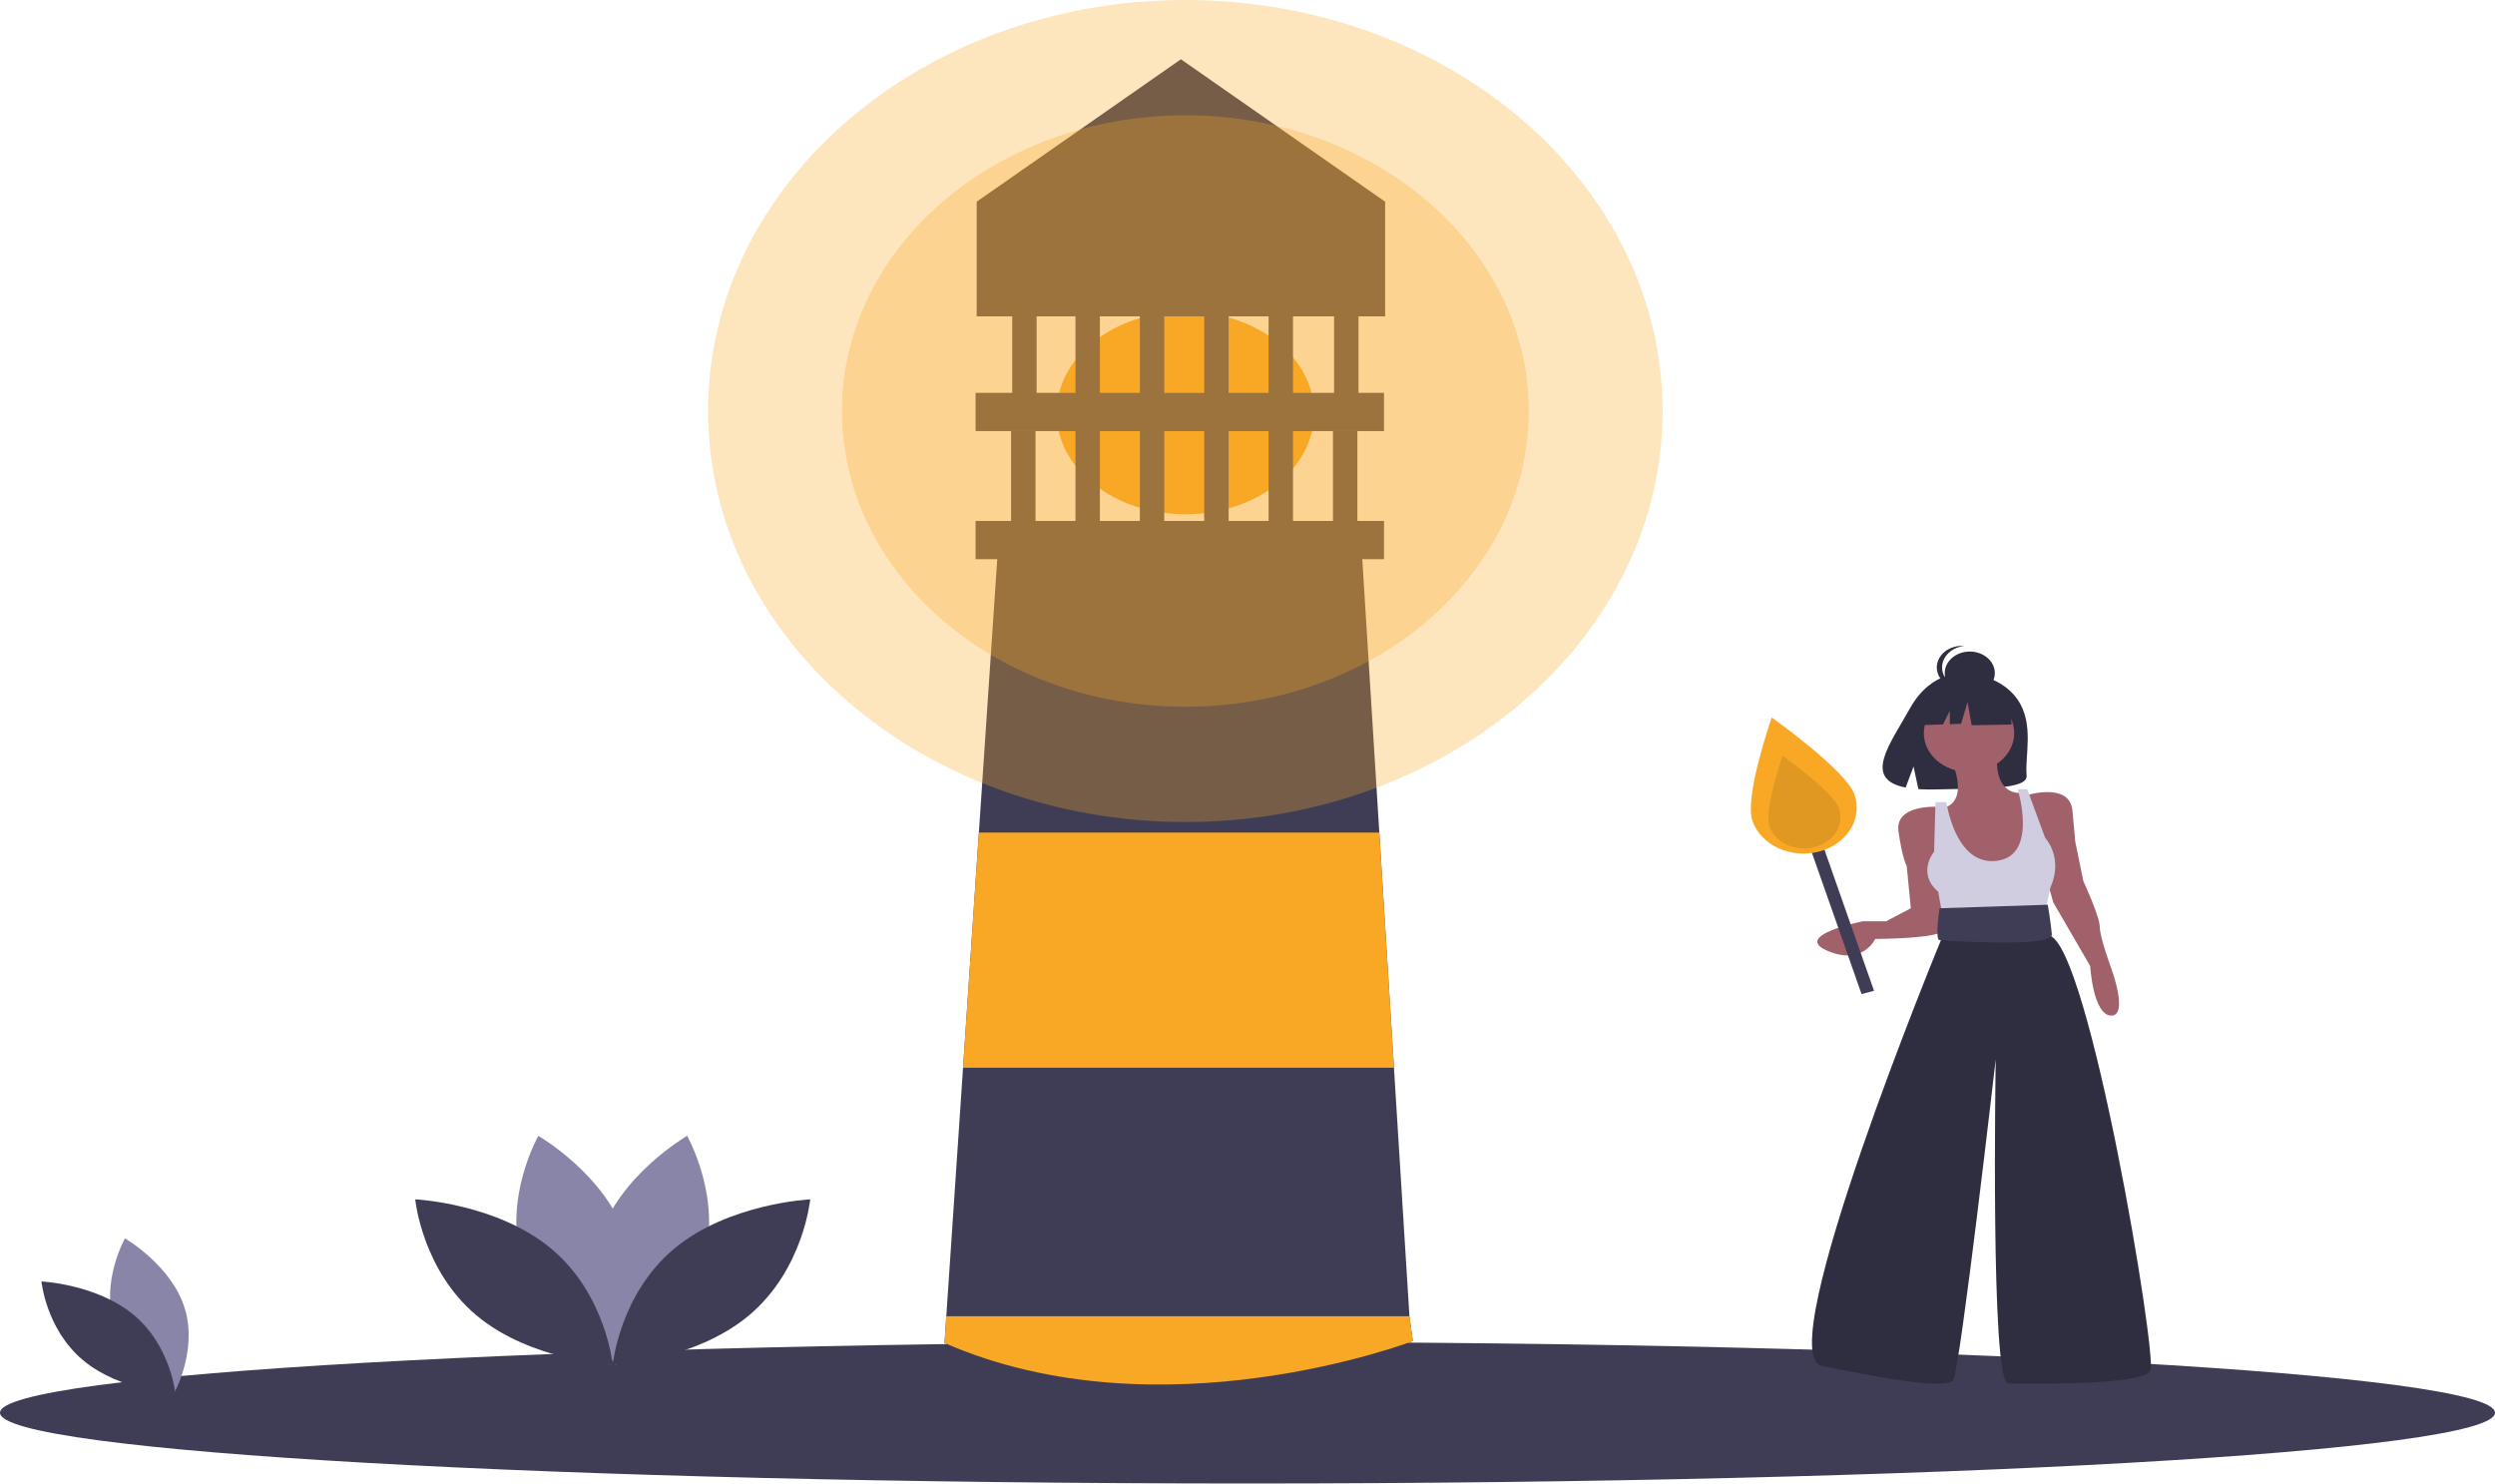
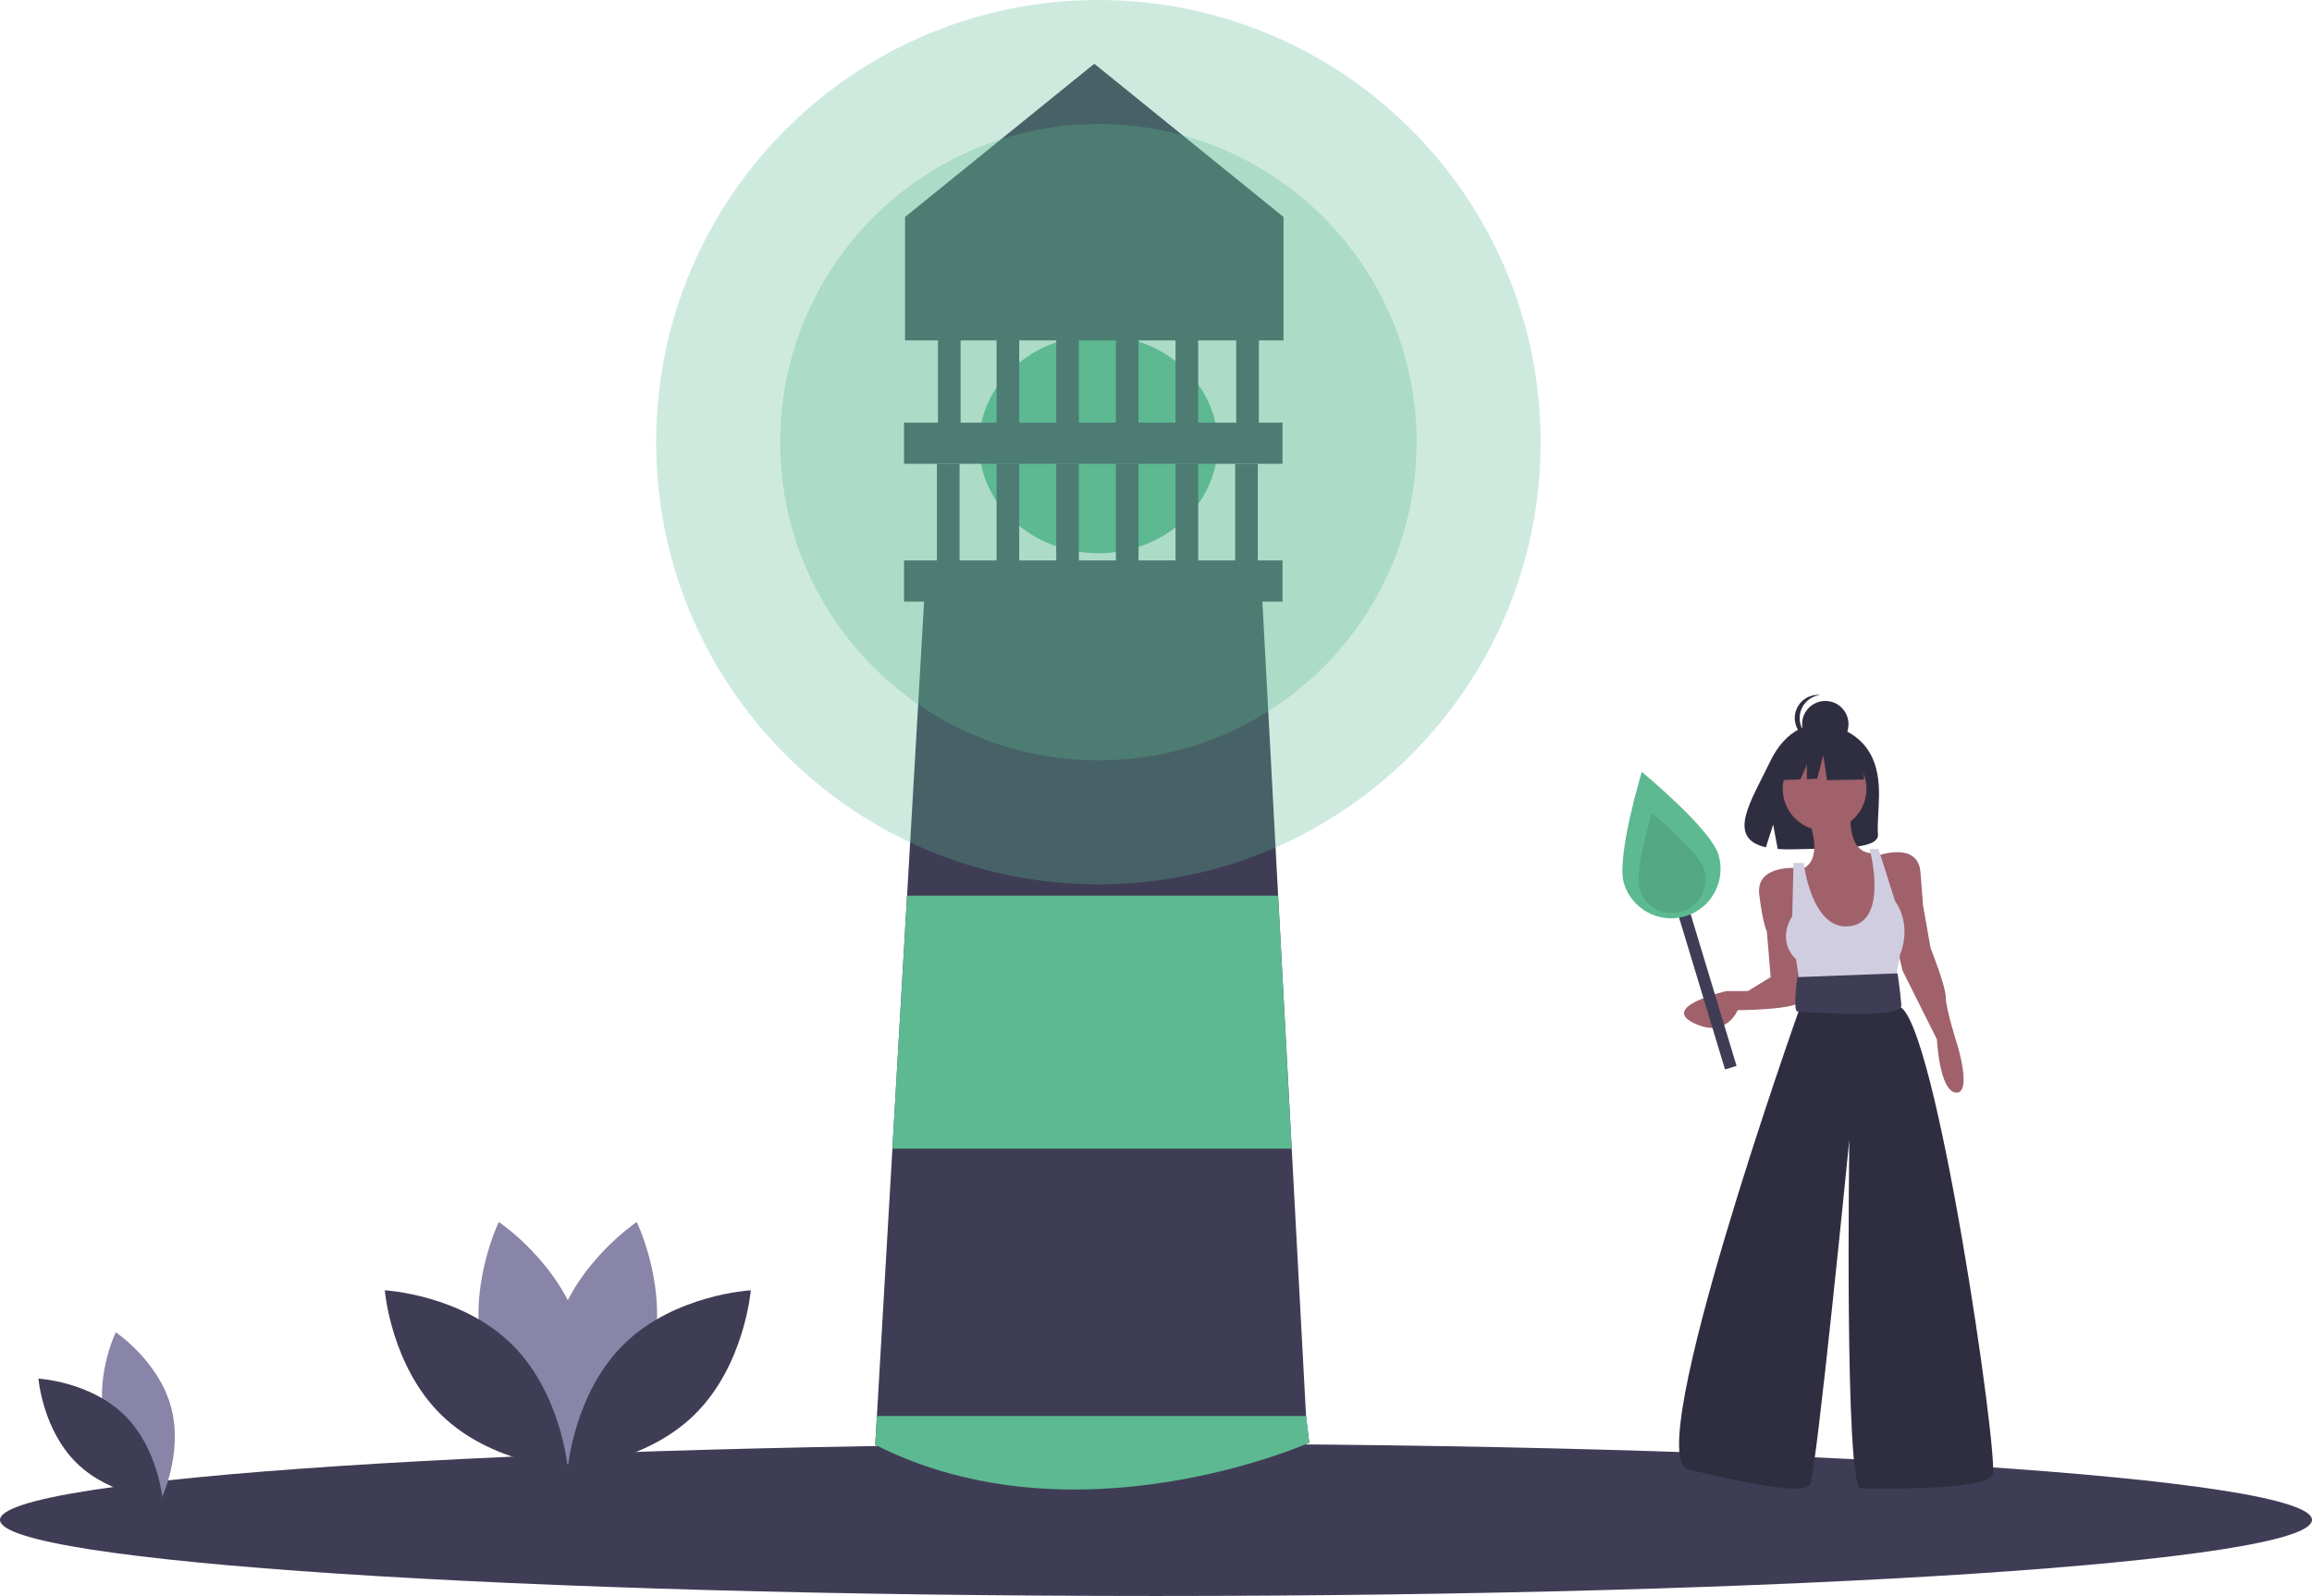
- <svg xmlns="http://www.w3.org/2000/svg" width="259" height="154" viewBox="0 0 259 154" fill="none">
-   <path d="M129.5 154C201.021 154 259 150.713 259 146.657C259 142.602 201.021 139.314 129.5 139.314C57.979 139.314 0 142.602 0 146.657C0 150.713 57.979 154 129.5 154Z" fill="#3F3D56" />
-   <path d="M123.048 53.384C130.429 53.384 136.413 48.675 136.413 42.866C136.413 37.057 130.429 32.348 123.048 32.348C115.667 32.348 109.683 37.057 109.683 42.866C109.683 48.675 115.667 53.384 123.048 53.384Z" fill="#F9A826" />
-   <path d="M146.667 139.215C146.667 139.215 118.209 149.039 98.047 139.414L98.233 136.635L99.971 110.836L101.614 86.427L103.577 57.254H141.367L143.183 86.427L144.703 110.836L146.31 136.635L146.667 139.215Z" fill="#3F3D56" />
-   <path d="M146.667 139.215C146.667 139.215 120.513 149.237 98.047 139.414L98.233 136.635H146.31L146.667 139.215Z" fill="#F9A826" />
-   <path d="M144.703 110.836H99.971L101.614 86.427H143.183L144.703 110.836Z" fill="#F9A826" />
-   <path d="M143.671 54.079H101.273V58.048H143.671V54.079Z" fill="#3F3D56" />
-   <path d="M143.671 40.782H101.273V44.751H143.671V40.782Z" fill="#3F3D56" />
-   <path d="M107.494 44.751H104.959V55.071H107.494V44.751Z" fill="#3F3D56" />
-   <path d="M114.177 44.751H111.642V55.071H114.177V44.751Z" fill="#3F3D56" />
-   <path d="M120.859 44.751H118.324V55.071H120.859V44.751Z" fill="#3F3D56" />
-   <path d="M127.541 44.751H125.007V55.071H127.541V44.751Z" fill="#3F3D56" />
-   <path d="M134.224 44.751H131.689V55.071H134.224V44.751Z" fill="#3F3D56" />
-   <path d="M114.177 28.974H111.642V42.568H114.177V28.974Z" fill="#3F3D56" />
-   <path d="M120.859 28.974H118.324V42.568H120.859V28.974Z" fill="#3F3D56" />
-   <path d="M127.541 28.974H125.007V42.568H127.541V28.974Z" fill="#3F3D56" />
-   <path d="M134.224 28.974H131.689V42.568H134.224V28.974Z" fill="#3F3D56" />
-   <path d="M140.906 44.751H138.371V55.071H140.906V44.751Z" fill="#3F3D56" />
-   <path d="M107.609 30.562H105.075V42.668H107.609V30.562Z" fill="#3F3D56" />
-   <path d="M141.021 30.562H138.487V42.668H141.021V30.562Z" fill="#3F3D56" />
-   <path d="M143.787 32.844H101.388V20.937L122.587 6.152L143.787 20.937V32.844Z" fill="#3F3D56" />
-   <path opacity="0.3" d="M123.048 73.367C142.735 73.367 158.694 59.623 158.694 42.668C158.694 25.712 142.735 11.968 123.048 11.968C103.361 11.968 87.402 25.712 87.402 42.668C87.402 59.623 103.361 73.367 123.048 73.367Z" fill="#F9A826" />
-   <path opacity="0.3" d="M123.048 85.335C150.409 85.335 172.59 66.232 172.59 42.667C172.59 19.103 150.409 0 123.048 0C95.687 0 73.506 19.103 73.506 42.667C73.506 66.232 95.687 85.335 123.048 85.335Z" fill="#F9A826" />
-   <path d="M11.846 137.476C13.245 141.931 18.039 144.69 18.039 144.69C18.039 144.69 20.563 140.226 19.164 135.771C17.764 131.315 12.971 128.556 12.971 128.556C12.971 128.556 10.447 133.02 11.846 137.476Z" fill="#8985A8" />
-   <path d="M13.902 136.518C17.742 139.738 18.211 144.687 18.211 144.687C18.211 144.687 12.454 144.416 8.614 141.197C4.774 137.977 4.305 133.028 4.305 133.028C4.305 133.028 10.062 133.299 13.902 136.518Z" fill="#3F3D56" />
-   <path d="M72.99 131.06C70.927 137.628 63.86 141.696 63.86 141.696C63.86 141.696 60.139 135.115 62.202 128.547C64.265 121.979 71.331 117.911 71.331 117.911C71.331 117.911 75.053 124.492 72.99 131.06Z" fill="#8985A8" />
-   <path d="M54.221 131.06C56.284 137.628 63.351 141.696 63.351 141.696C63.351 141.696 67.072 135.115 65.009 128.547C62.946 121.979 55.88 117.911 55.88 117.911C55.88 117.911 52.158 124.492 54.221 131.06Z" fill="#8985A8" />
-   <path d="M57.253 129.649C62.914 134.395 63.606 141.691 63.606 141.691C63.606 141.691 55.119 141.292 49.458 136.546C43.797 131.8 43.105 124.504 43.105 124.504C43.105 124.504 51.592 124.903 57.253 129.649Z" fill="#3F3D56" />
-   <path d="M69.958 129.649C64.297 134.395 63.605 141.691 63.605 141.691C63.605 141.691 72.092 141.292 77.753 136.546C83.414 131.8 84.106 124.504 84.106 124.504C84.106 124.504 75.619 124.903 69.958 129.649Z" fill="#3F3D56" />
-   <path d="M209.448 72.629C207.632 69.985 204.037 69.862 204.037 69.862C204.037 69.862 200.535 69.476 198.288 73.502C196.194 77.256 193.304 80.879 197.823 81.758L198.639 79.57L199.145 81.921C199.788 81.961 200.433 81.97 201.078 81.949C205.918 81.815 210.527 81.989 210.378 80.493C210.181 78.505 211.197 75.173 209.448 72.629Z" fill="#2F2E41" />
-   <path d="M204.399 80.147C206.99 80.147 209.09 78.339 209.09 76.107C209.09 73.876 206.99 72.067 204.399 72.067C201.809 72.067 199.708 73.876 199.708 76.107C199.708 78.339 201.809 80.147 204.399 80.147Z" fill="#A0616A" />
-   <path d="M202.48 78.739C202.48 78.739 204.613 83.024 201.77 83.881L204.613 91.961L209.446 91.716L210.725 89.023L210.441 84.983L210.014 82.29C210.014 82.29 207.029 82.902 207.313 78.372L202.48 78.739Z" fill="#A0616A" />
-   <path d="M201.343 83.759C201.343 83.759 196.652 83.392 197.079 86.33C197.505 89.268 197.931 89.88 197.931 89.88L198.358 94.287L195.799 95.634H193.383C193.383 95.634 185.991 97.103 189.687 98.695C193.383 100.286 194.662 97.471 194.662 97.471C194.662 97.471 201.485 97.471 201.912 96.491C202.338 95.512 201.343 83.759 201.343 83.759Z" fill="#A0616A" />
-   <path d="M210.441 82.535C210.441 82.535 214.847 81.188 215.132 84.126C215.416 87.064 215.416 87.309 215.416 87.309L216.269 91.472C216.269 91.472 217.975 95.144 217.975 96.246C217.975 97.348 219.254 100.776 219.254 100.776C219.254 100.776 220.96 105.551 219.112 105.428C217.264 105.306 216.98 100.286 216.98 100.286L213.142 93.675L212.004 89.635L210.441 82.535Z" fill="#A0616A" />
-   <path d="M202.054 83.269H200.917L200.775 88.411C200.775 88.411 198.927 90.615 201.201 92.573L201.77 95.757L212.147 95.389L212.857 92.084C212.857 92.084 214.279 89.391 212.289 86.942L210.441 81.922H209.446C209.446 81.922 211.75 89.241 206.887 89.391C202.907 89.513 202.054 83.269 202.054 83.269Z" fill="#D0CDE1" />
-   <path d="M202.338 95.144L201.485 97.593C201.485 97.593 183.717 140.687 189.118 141.789C194.52 142.89 202.054 144.36 202.765 143.258C203.475 142.156 207.171 109.958 207.171 109.958C207.171 109.958 206.603 143.625 208.451 143.625C210.299 143.625 222.524 143.87 223.234 142.278C223.945 140.687 216.838 98.083 212.715 97.103L211.578 94.9L202.338 95.144Z" fill="#2F2E41" />
-   <path d="M212.573 93.92L201.343 94.287C201.343 94.287 200.831 97.593 201.343 97.593C201.485 97.593 213.142 98.45 213 96.981C212.857 95.512 212.573 93.92 212.573 93.92Z" fill="#3F3D56" />
-   <path d="M204.477 72.113C205.913 72.113 207.076 71.111 207.076 69.875C207.076 68.639 205.913 67.637 204.477 67.637C203.042 67.637 201.878 68.639 201.878 69.875C201.878 71.111 203.042 72.113 204.477 72.113Z" fill="#2F2E41" />
-   <path d="M201.605 69.286C201.605 68.733 201.843 68.2 202.272 67.789C202.701 67.378 203.292 67.118 203.93 67.06C203.568 67.027 203.201 67.06 202.854 67.157C202.508 67.253 202.188 67.412 201.917 67.622C201.646 67.832 201.43 68.088 201.281 68.375C201.133 68.662 201.056 68.972 201.056 69.286C201.056 69.6 201.133 69.91 201.281 70.197C201.43 70.484 201.646 70.74 201.917 70.95C202.188 71.16 202.508 71.319 202.854 71.415C203.201 71.512 203.568 71.545 203.93 71.512C203.292 71.454 202.701 71.194 202.272 70.783C201.843 70.372 201.605 69.839 201.605 69.286Z" fill="#2F2E41" />
-   <path d="M208.645 72.374L205.094 70.772L200.19 71.427L199.176 75.287L201.701 75.203L202.407 73.785V75.179L203.572 75.141L204.249 72.883L204.671 75.287L208.814 75.214L208.645 72.374Z" fill="#2F2E41" />
-   <path d="M188.662 86.131L187.368 86.468L193.243 103.191L194.538 102.853L188.662 86.131Z" fill="#3F3D56" />
-   <path d="M192.508 82.467C192.932 83.676 192.782 84.982 192.089 86.095C191.396 87.209 190.218 88.041 188.814 88.407C187.41 88.773 185.894 88.643 184.601 88.047C183.307 87.451 182.342 86.436 181.917 85.227C181.032 82.708 183.921 74.479 183.921 74.479C183.921 74.479 191.623 79.948 192.508 82.467Z" fill="#F9A826" />
-   <path opacity="0.1" d="M190.894 83.897C191.037 84.305 191.086 84.733 191.037 85.157C190.988 85.581 190.843 85.992 190.609 86.368C190.376 86.743 190.059 87.076 189.676 87.346C189.294 87.615 188.853 87.818 188.38 87.941C187.906 88.065 187.409 88.107 186.917 88.065C186.425 88.023 185.947 87.897 185.511 87.696C185.075 87.495 184.689 87.222 184.376 86.893C184.062 86.563 183.827 86.184 183.684 85.776C183.081 84.061 185.048 78.459 185.048 78.459C185.048 78.459 190.291 82.182 190.894 83.897Z" fill="black" />
+ <svg xmlns="http://www.w3.org/2000/svg" id="bd4103a6-87b0-4a08-8ab5-5811762a7009" data-name="Layer 1" width="1124" height="776" viewBox="0 0 1124 776">
+   <ellipse cx="562" cy="739" rx="562" ry="37" fill="#3f3d56" />
+   <ellipse cx="534" cy="216" rx="58" ry="53" fill="#5cb991" />
+   <path d="M674.5,763.5s-123.5,49.5-211,1l.81-14,7.54-130,7.13-123,8.52-147h164l7.88,147,6.6,123,6.97,130Z" transform="translate(-38 -62)" fill="#3f3d56" />
+   <path d="M463.5,350.5" transform="translate(-38 -62)" fill="none" stroke="#2f2e41" stroke-miterlimit="10" />
+   <path d="M674.5,763.5s-113.5,50.5-211,1l.81-14H672.95Z" transform="translate(-38 -62)" fill="#5cb991" />
+   <polygon points="627.98 558.5 433.85 558.5 440.98 435.5 621.38 435.5 627.98 558.5" fill="#5cb991" />
+   <rect x="439.5" y="272.5" width="184" height="20" fill="#3f3d56" />
+   <rect x="439.5" y="205.5" width="184" height="20" fill="#3f3d56" />
+   <rect x="455.5" y="225.5" width="11" height="52" fill="#3f3d56" />
+   <rect x="484.5" y="225.5" width="11" height="52" fill="#3f3d56" />
+   <rect x="513.5" y="225.5" width="11" height="52" fill="#3f3d56" />
+   <rect x="542.5" y="225.5" width="11" height="52" fill="#3f3d56" />
+   <rect x="571.5" y="225.5" width="11" height="52" fill="#3f3d56" />
+   <rect x="484.5" y="146" width="11" height="68.5" fill="#3f3d56" />
+   <rect x="513.5" y="146" width="11" height="68.5" fill="#3f3d56" />
+   <rect x="542.5" y="146" width="11" height="68.5" fill="#3f3d56" />
+   <rect x="571.5" y="146" width="11" height="68.5" fill="#3f3d56" />
+   <rect x="600.5" y="225.5" width="11" height="52" fill="#3f3d56" />
+   <rect x="456" y="154" width="11" height="61" fill="#3f3d56" />
+   <rect x="601" y="154" width="11" height="61" fill="#3f3d56" />
+   <polygon points="624 165.5 440 165.5 440 105.5 532 31 624 105.5 624 165.5" fill="#3f3d56" />
+   <circle cx="534" cy="215" r="154.695" fill="#5cb991" opacity="0.3" />
+   <circle cx="534" cy="215" r="215" fill="#5cb991" opacity="0.3" />
+   <path d="M89.409,754.734c6.073,22.45,26.875,36.354,26.875,36.354s10.955-22.495,4.882-44.945-26.875-36.354-26.875-36.354S83.335,732.284,89.409,754.734Z" transform="translate(-38 -62)" fill="#8985a8" />
+   <path d="M98.333,749.91c16.665,16.223,18.7,41.16,18.7,41.16S92.049,789.706,75.385,773.483,56.684,732.323,56.684,732.323,81.668,733.687,98.333,749.91Z" transform="translate(-38 -62)" fill="#3f3d56" />
+   <path d="M354.757,722.408c-8.953,33.096-39.62,53.593-39.62,53.593s-16.151-33.162-7.197-66.258,39.62-53.593,39.62-53.593S363.71,689.312,354.757,722.408Z" transform="translate(-38 -62)" fill="#8985a8" />
+   <path d="M273.309,722.408c8.953,33.096,39.62,53.593,39.62,53.593s16.151-33.162,7.197-66.258-39.62-53.593-39.62-53.593S264.356,689.312,273.309,722.408Z" transform="translate(-38 -62)" fill="#8985a8" />
+   <path d="M286.465,715.295c24.568,23.916,27.568,60.679,27.568,60.679s-36.831-2.011-61.399-25.927S225.066,689.369,225.066,689.369,261.897,691.38,286.465,715.295Z" transform="translate(-38 -62)" fill="#3f3d56" />
+   <path d="M341.601,715.295C317.034,739.211,314.033,775.975,314.033,775.975s36.831-2.011,61.399-25.927S403,689.369,403,689.369,366.169,691.38,341.601,715.295Z" transform="translate(-38 -62)" fill="#3f3d56" />
+   <path d="M946.958,427.973c-7.884-13.322-23.483-13.943-23.483-13.943s-15.2-1.944-24.951,18.346c-9.088,18.912-21.632,37.171-2.019,41.598l3.543-11.026,2.194,11.847a76.737,76.737,0,0,0,8.391.143c21.003-.678,41.005.198,40.361-7.338C950.138,457.581,954.544,440.791,946.958,427.973Z" transform="translate(-38 -62)" fill="#2f2e41" />
+   <circle cx="887.046" cy="383.501" r="20.358" fill="#a0616a" />
+   <path d="M916.718,458.765s9.253,21.591-3.084,25.91l12.338,40.715,20.975-1.234,5.552-13.572-1.234-20.358-1.851-13.572s-12.955,3.084-11.721-19.741Z" transform="translate(-38 -62)" fill="#a0616a" />
+   <path d="M911.783,484.057s-20.358-1.851-18.507,12.955,3.701,17.89,3.701,17.89l1.851,22.208-11.104,6.786H877.236s-32.079,7.403-16.039,15.422,21.591-6.169,21.591-6.169,29.611,0,31.462-4.935S911.783,484.057,911.783,484.057Z" transform="translate(-38 -62)" fill="#a0616a" />
+   <path d="M951.264,477.888s19.124-6.786,20.358,8.02,1.234,16.039,1.234,16.039l3.701,20.975s7.403,18.507,7.403,24.059,5.552,22.825,5.552,22.825,7.403,24.059-.617,23.442-9.253-25.91-9.253-25.91l-16.656-33.313-4.935-20.358Z" transform="translate(-38 -62)" fill="#a0616a" />
+   <path d="M914.867,481.59h-4.935l-.617,25.91s-8.02,11.104,1.851,20.975l2.468,16.039,45.034-1.851,3.084-16.656s6.169-13.572-2.468-25.91L951.264,474.804h-4.318s10.002,36.877-11.104,37.631C918.569,513.052,914.867,481.59,914.867,481.59Z" transform="translate(-38 -62)" fill="#d0cde1" />
+   <path d="M916.101,541.429l-3.701,12.338S835.287,770.915,858.729,776.468s56.138,12.955,59.222,7.403,19.124-167.797,19.124-167.797-2.468,169.647,5.552,169.647,61.073,1.234,64.157-6.786-27.76-222.701-45.651-227.636l-4.935-11.104Z" transform="translate(-38 -62)" fill="#2f2e41" />
+   <path d="M960.518,535.26l-48.735,1.851s-2.224,16.656,0,16.656c.617,0,51.203,4.318,50.586-3.084S960.518,535.26,960.518,535.26Z" transform="translate(-38 -62)" fill="#3f3d56" />
+   <circle cx="887.384" cy="352.097" r="11.279" fill="#2f2e41" />
+   <path d="M912.918,411.129a11.279,11.279,0,0,1,10.091-11.215,11.279,11.279,0,1,0,0,22.43A11.279,11.279,0,0,1,912.918,411.129Z" transform="translate(-38 -62)" fill="#2f2e41" />
+   <polygon points="905.472 364.689 890.062 356.616 868.78 359.919 864.377 379.366 875.338 378.944 878.4 371.799 878.4 378.826 883.457 378.632 886.392 367.257 888.227 379.366 906.206 378.999 905.472 364.689" fill="#2f2e41" />
+   <rect x="863.757" y="494.973" width="5.869" height="88.038" transform="translate(-156.9606 212.1215) rotate(-16.83579)" fill="#3f3d56" />
+   <path d="M873.438,477.548A24.01,24.01,0,0,1,827.475,491.456c-3.841-12.692,8.697-54.159,8.697-54.159S869.597,464.856,873.438,477.548Z" transform="translate(-38 -62)" fill="#5cb991" />
+   <path d="M866.435,484.754a16.346,16.346,0,1,1-31.29,9.468c-2.615-8.641,5.921-36.87,5.921-36.87S863.821,476.113,866.435,484.754Z" transform="translate(-38 -62)" opacity="0.1" />
</svg>
